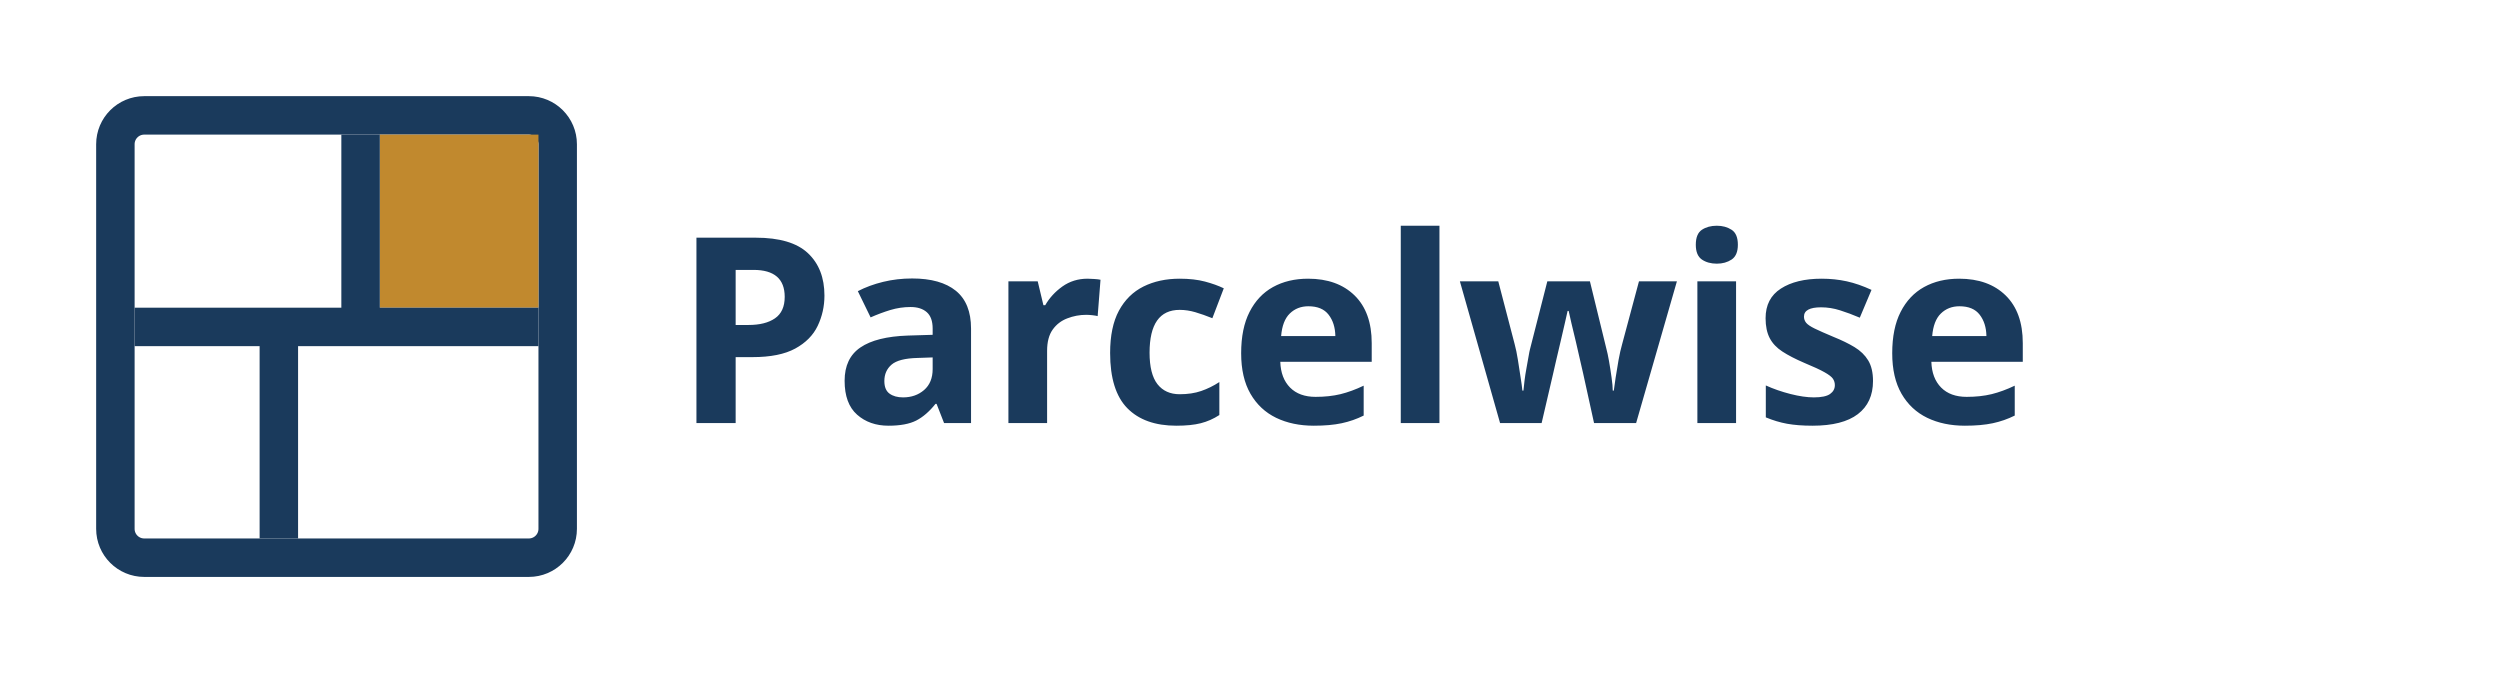
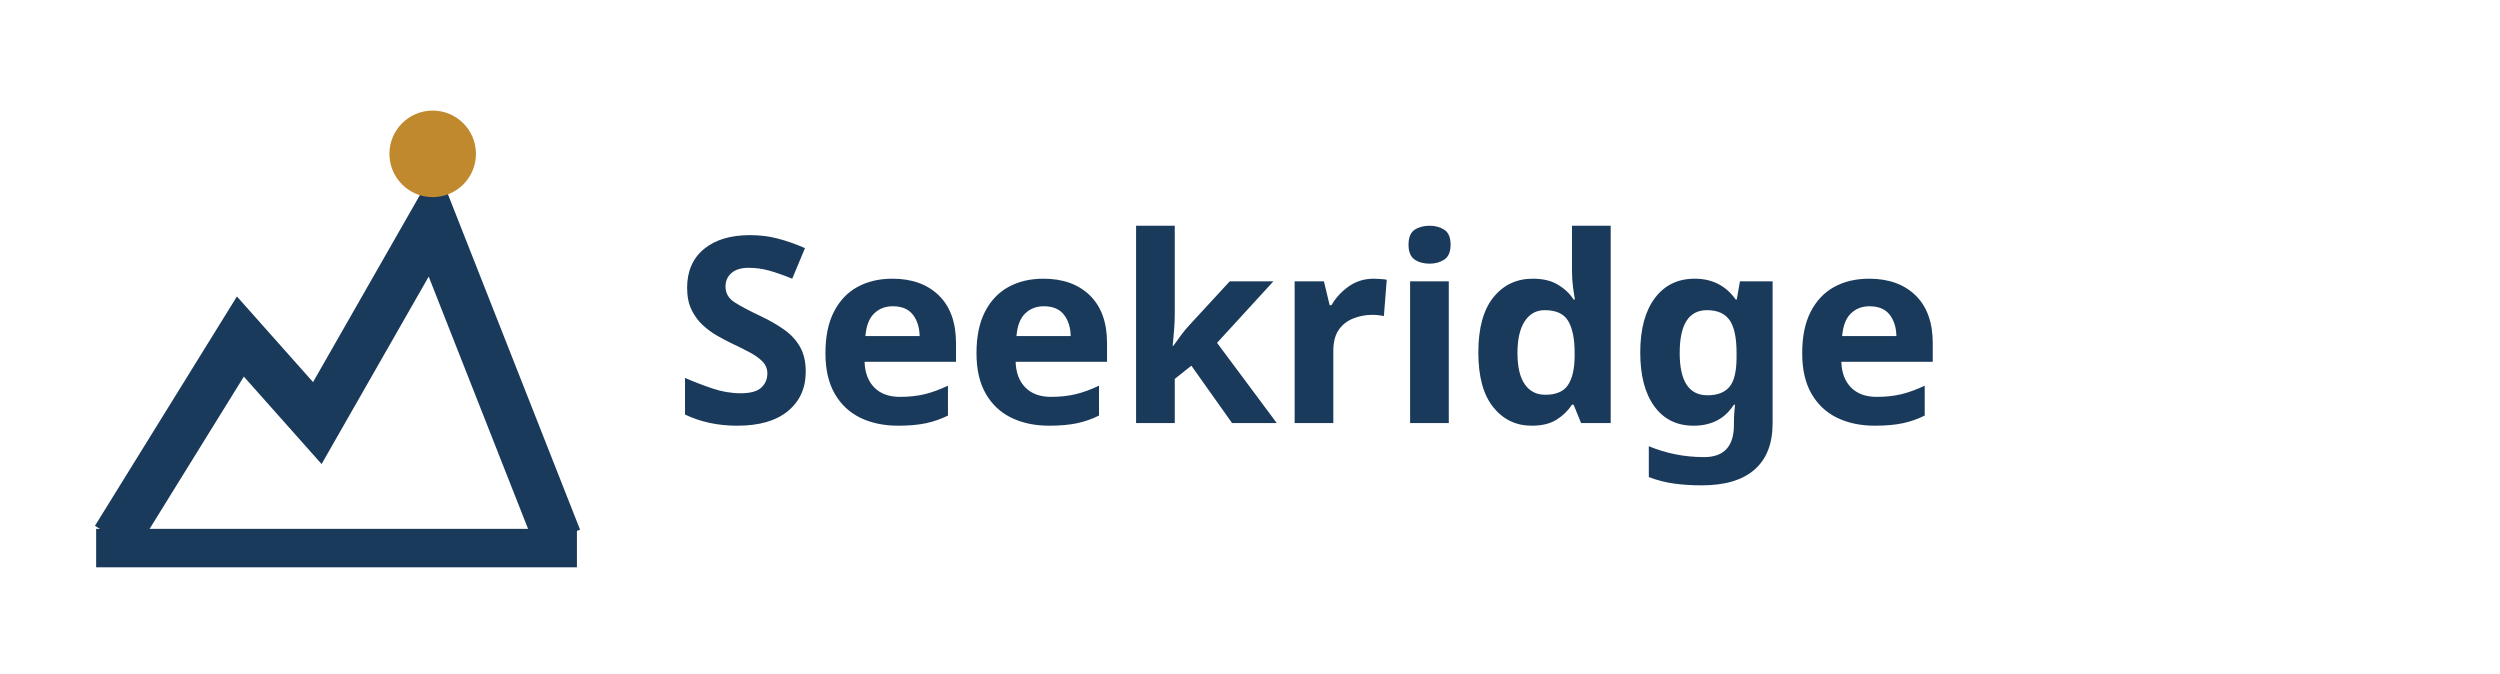
<svg xmlns="http://www.w3.org/2000/svg" viewBox="0 0 520 140" font-family="Archivo, system-ui, sans-serif">
  <g transform="translate(20,20) scale(1)">
-     <rect x="4" y="4" width="92" height="92" rx="6" fill="none" stroke="#1A3A5C" stroke-width="8" />
-     <rect x="59" y="8" width="33" height="36" fill="#C1892E" />
-     <path d="M 8 48 H 92 M 55 8 V 48 M 38 48 V 92" fill="none" stroke="#1A3A5C" stroke-width="8" />
+     <path d="M 4 92 L 30 50 L 46 68 L 70 26 L 96 92" fill="none" stroke="#1A3A5C" stroke-width="10" stroke-linejoin="miter" stroke-miterlimit="10" />
+     <path d="M 0 94 H 100" fill="none" stroke="#1A3A5C" stroke-width="8" />
+     <circle cx="70" cy="12" r="9" fill="#C1892E" />
  </g>
-   <text x="140" y="88" font-size="54" font-weight="700" fill="#1A3A5C" letter-spacing="-0.5">Parcelwise</text>
+   <text x="140" y="88" font-size="54" font-weight="700" fill="#1A3A5C" letter-spacing="-0.5">Seekridge</text>
</svg>
